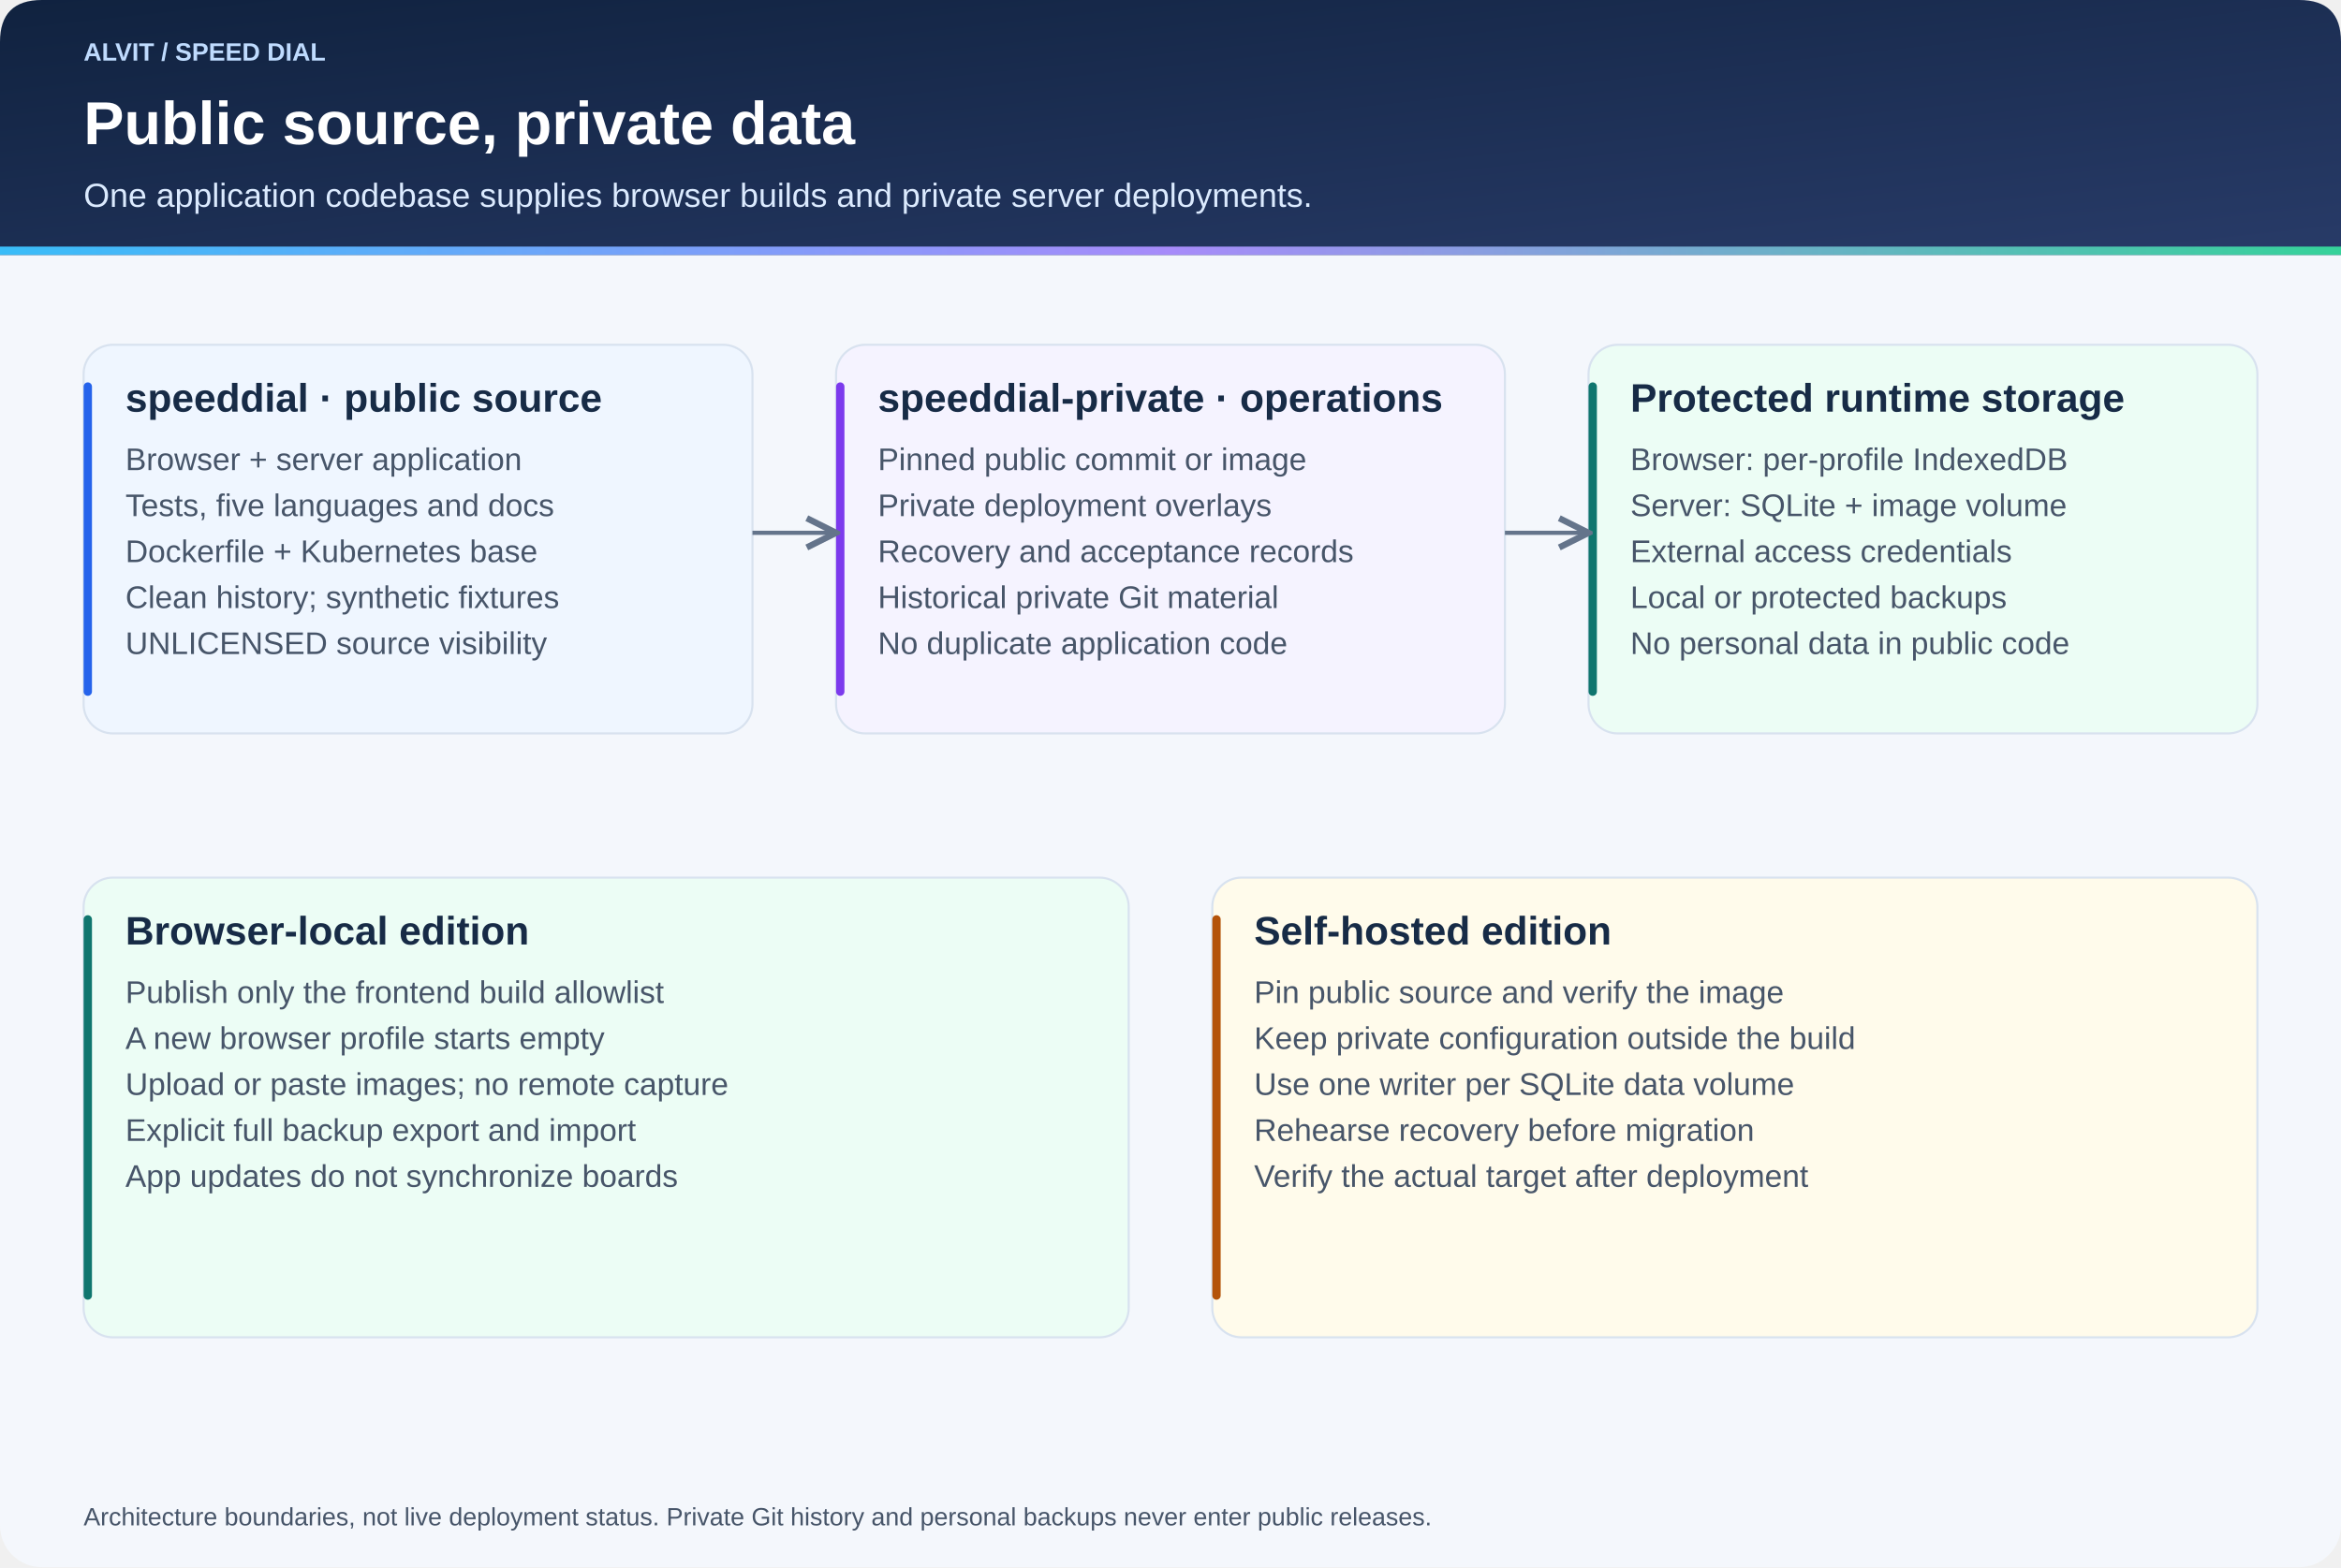
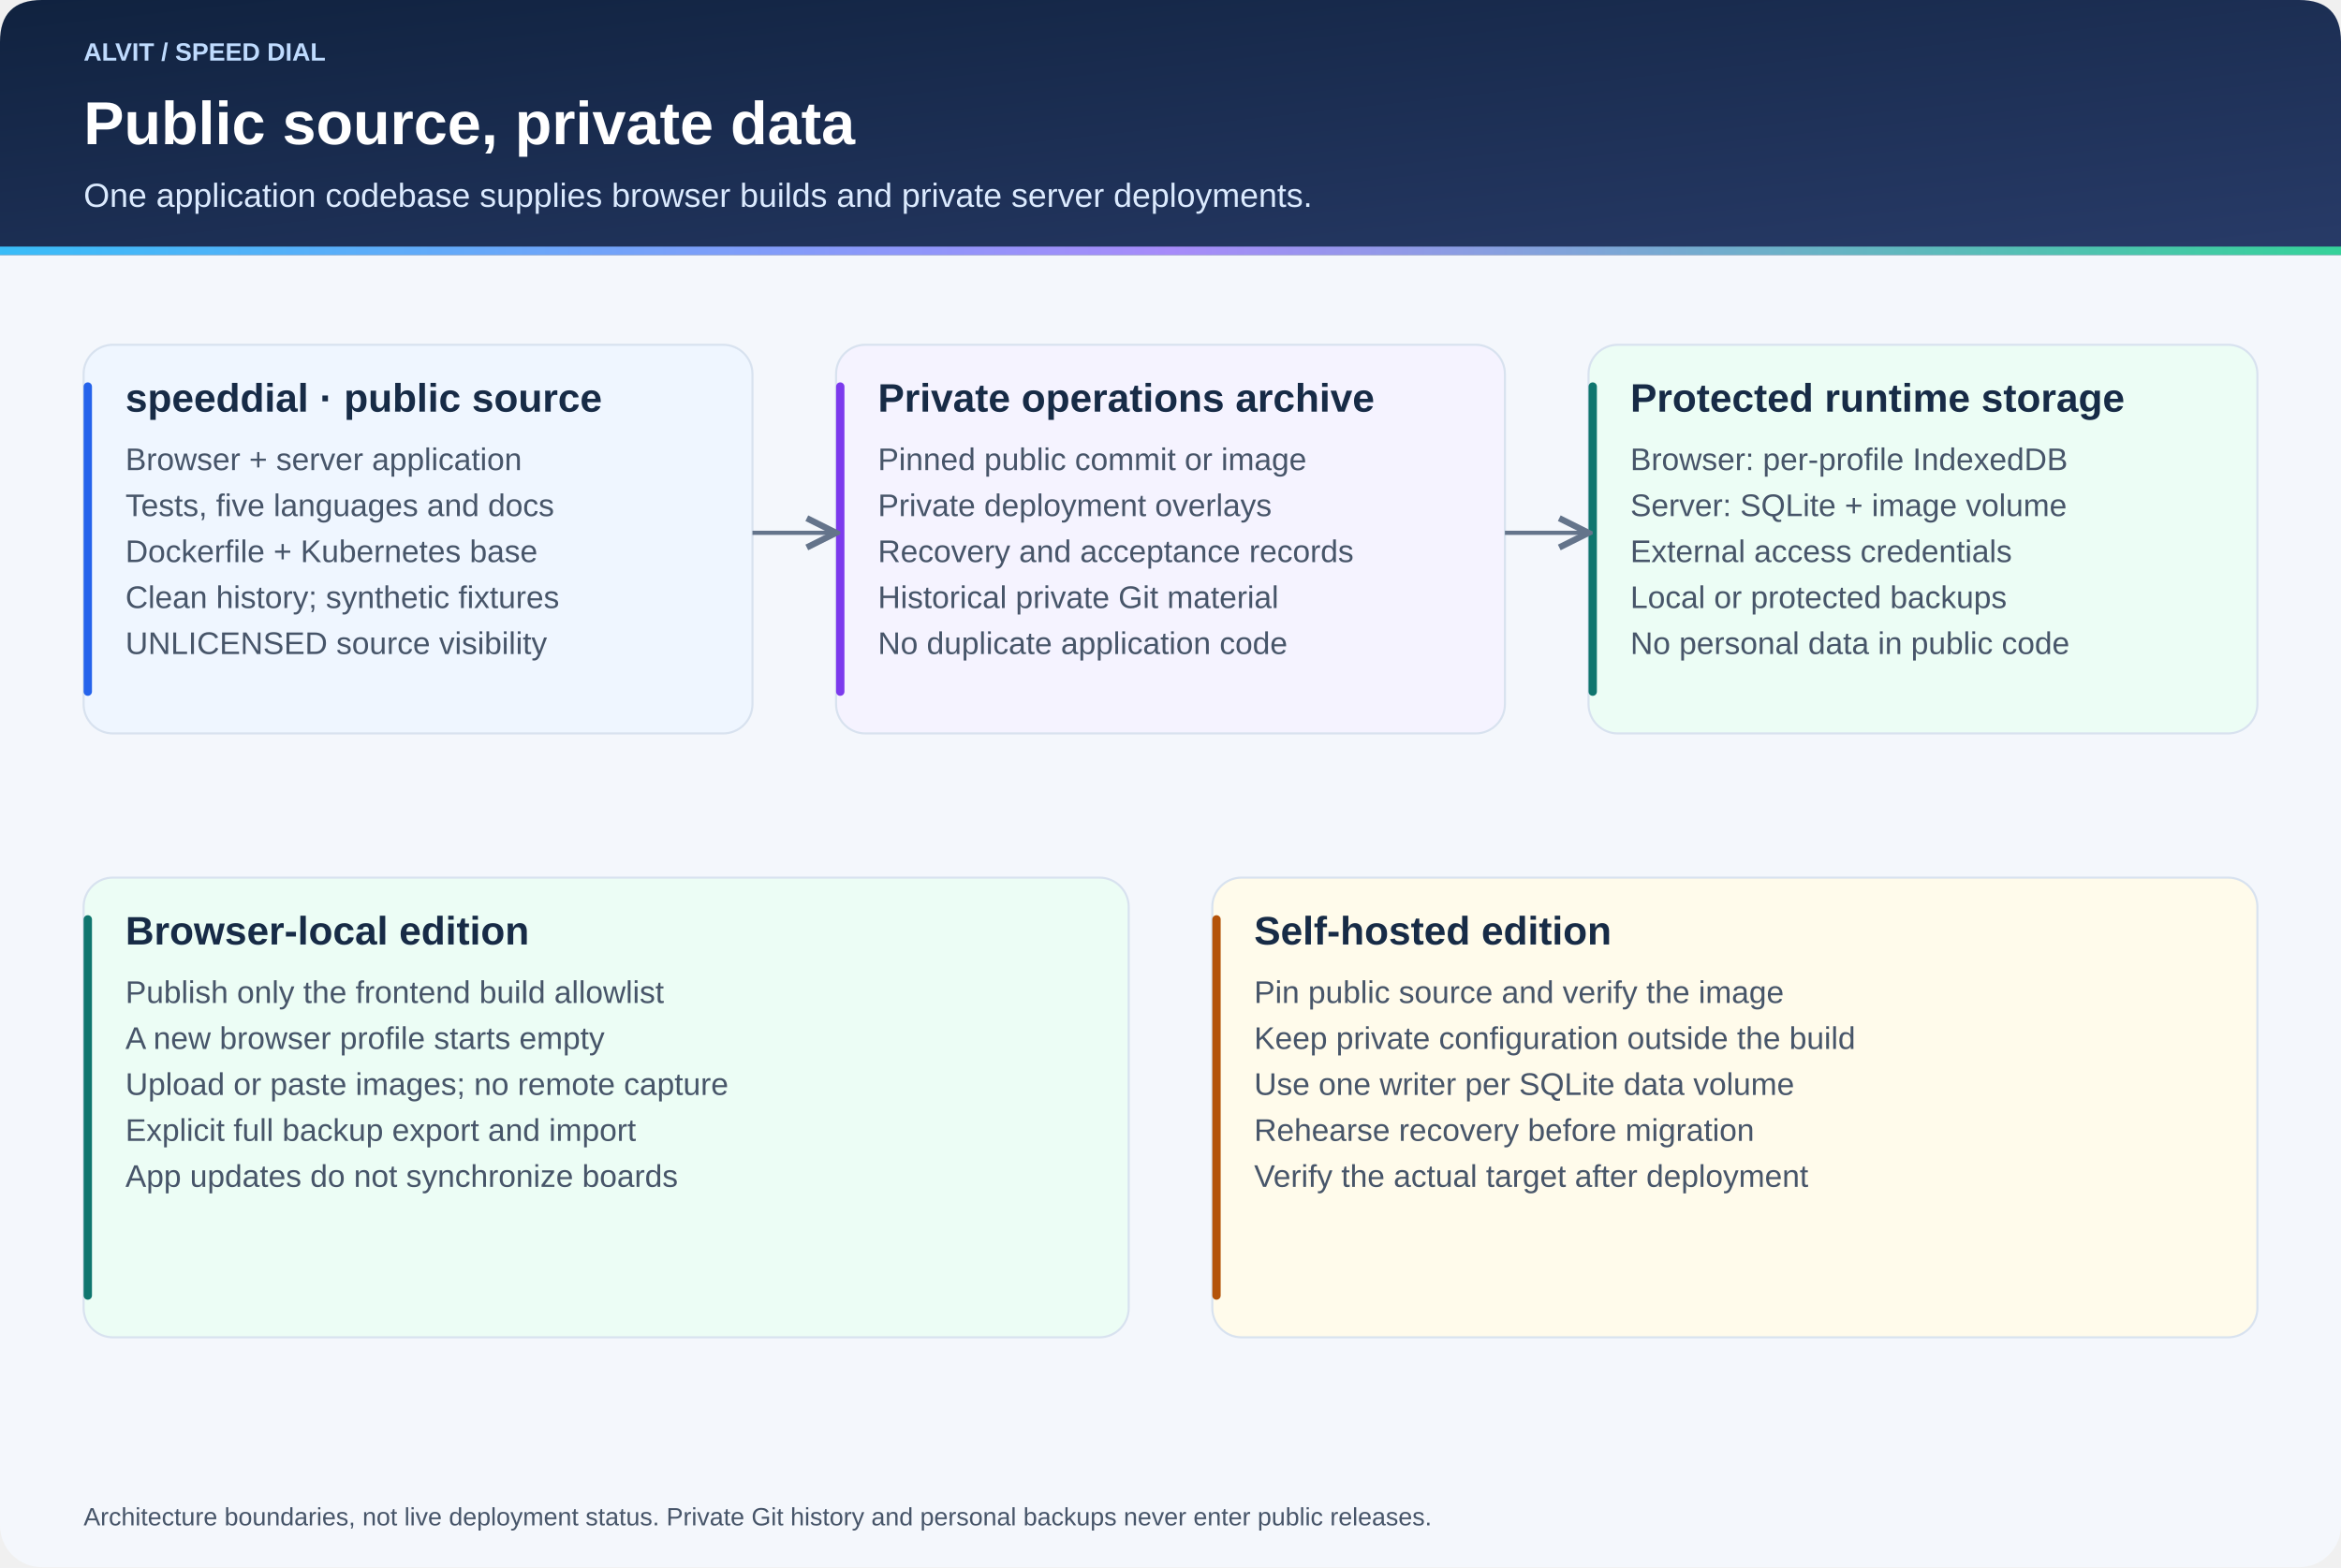
<svg xmlns="http://www.w3.org/2000/svg" width="1120" height="750" viewBox="0 0 1120 750" role="img" aria-labelledby="title desc">
  <defs>
    <linearGradient id="header" x2="1" y2="1">
      <stop stop-color="#10223f" />
      <stop offset="1" stop-color="#283b68" />
    </linearGradient>
    <linearGradient id="accent">
      <stop stop-color="#38bdf8" />
      <stop offset="0.5" stop-color="#a78bfa" />
      <stop offset="1" stop-color="#34d399" />
    </linearGradient>
    <marker id="arrow" markerWidth="9" markerHeight="9" refX="8" refY="4.5" orient="auto">
      <path d="M1 1 L8 4.5 L1 8" fill="none" stroke="#64748b" stroke-width="1.5" />
    </marker>
  </defs>
  <style>text{font-family:Arial,Helvetica,sans-serif;fill:#172b46} .heading{font-weight:700} .muted{fill:#475569} .white{fill:#ffffff} .line{fill:none;stroke:#64748b;stroke-width:2;marker-end:url(#arrow);stroke-linejoin:round}</style>
  <rect width="1120" height="750" rx="20" fill="#f4f7fc" />
  <path d="M20 0 H1100 Q1120 0 1120 20 V122 H0 V20 Q0 0 20 0" fill="url(#header)" />
  <rect y="118" width="1120" height="4" fill="url(#accent)" />
  <text x="40" y="29" font-size="12" style="fill:#bfdbfe" font-weight="700" text-anchor="start">ALVIT  /  SPEED DIAL</text>
  <text x="40" y="69" font-size="29" style="fill:#ffffff" font-weight="700" text-anchor="start">Public source, private data</text>
  <text x="40" y="99" font-size="16" style="fill:#dbeafe" font-weight="400" text-anchor="start">One application codebase supplies browser builds and private server deployments.</text>
  <rect x="40" y="165" width="320" height="186" rx="14" fill="#eff6ff" stroke="#d8e2ef" />
  <rect x="40" y="183" width="4" height="150" rx="2" fill="#2563eb" stroke="none" />
  <text x="60" y="197" font-size="19" style="fill:#172b46" font-weight="700" text-anchor="start">speeddial · public source</text>
  <text x="60" y="225" font-size="15" style="fill:#475569" font-weight="400" text-anchor="start">Browser + server application</text>
  <text x="60" y="247" font-size="15" style="fill:#475569" font-weight="400" text-anchor="start">Tests, five languages and docs</text>
  <text x="60" y="269" font-size="15" style="fill:#475569" font-weight="400" text-anchor="start">Dockerfile + Kubernetes base</text>
  <text x="60" y="291" font-size="15" style="fill:#475569" font-weight="400" text-anchor="start">Clean history; synthetic fixtures</text>
  <text x="60" y="313" font-size="15" style="fill:#475569" font-weight="400" text-anchor="start">UNLICENSED source visibility</text>
  <rect x="400" y="165" width="320" height="186" rx="14" fill="#f5f3ff" stroke="#d8e2ef" />
  <rect x="400" y="183" width="4" height="150" rx="2" fill="#7c3aed" stroke="none" />
-   <text x="420" y="197" font-size="19" style="fill:#172b46" font-weight="700" text-anchor="start">speeddial-private · operations</text>
+   <text x="420" y="197" font-size="19" style="fill:#172b46" font-weight="700" text-anchor="start">Private operations archive</text>
  <text x="420" y="225" font-size="15" style="fill:#475569" font-weight="400" text-anchor="start">Pinned public commit or image</text>
  <text x="420" y="247" font-size="15" style="fill:#475569" font-weight="400" text-anchor="start">Private deployment overlays</text>
  <text x="420" y="269" font-size="15" style="fill:#475569" font-weight="400" text-anchor="start">Recovery and acceptance records</text>
  <text x="420" y="291" font-size="15" style="fill:#475569" font-weight="400" text-anchor="start">Historical private Git material</text>
  <text x="420" y="313" font-size="15" style="fill:#475569" font-weight="400" text-anchor="start">No duplicate application code</text>
  <rect x="760" y="165" width="320" height="186" rx="14" fill="#ecfdf5" stroke="#d8e2ef" />
  <rect x="760" y="183" width="4" height="150" rx="2" fill="#0f766e" stroke="none" />
  <text x="780" y="197" font-size="19" style="fill:#172b46" font-weight="700" text-anchor="start">Protected runtime storage</text>
  <text x="780" y="225" font-size="15" style="fill:#475569" font-weight="400" text-anchor="start">Browser: per-profile IndexedDB</text>
  <text x="780" y="247" font-size="15" style="fill:#475569" font-weight="400" text-anchor="start">Server: SQLite + image volume</text>
  <text x="780" y="269" font-size="15" style="fill:#475569" font-weight="400" text-anchor="start">External access credentials</text>
  <text x="780" y="291" font-size="15" style="fill:#475569" font-weight="400" text-anchor="start">Local or protected backups</text>
  <text x="780" y="313" font-size="15" style="fill:#475569" font-weight="400" text-anchor="start">No personal data in public code</text>
  <path d="M360 255 H400" class="line" />
  <path d="M720 255 H760" class="line" />
  <rect x="40" y="420" width="500" height="220" rx="14" fill="#ecfdf5" stroke="#d8e2ef" />
  <rect x="40" y="438" width="4" height="184" rx="2" fill="#0f766e" stroke="none" />
  <text x="60" y="452" font-size="19" style="fill:#172b46" font-weight="700" text-anchor="start">Browser-local edition</text>
  <text x="60" y="480" font-size="15" style="fill:#475569" font-weight="400" text-anchor="start">Publish only the frontend build allowlist</text>
  <text x="60" y="502" font-size="15" style="fill:#475569" font-weight="400" text-anchor="start">A new browser profile starts empty</text>
  <text x="60" y="524" font-size="15" style="fill:#475569" font-weight="400" text-anchor="start">Upload or paste images; no remote capture</text>
  <text x="60" y="546" font-size="15" style="fill:#475569" font-weight="400" text-anchor="start">Explicit full backup export and import</text>
  <text x="60" y="568" font-size="15" style="fill:#475569" font-weight="400" text-anchor="start">App updates do not synchronize boards</text>
  <rect x="580" y="420" width="500" height="220" rx="14" fill="#fffbeb" stroke="#d8e2ef" />
  <rect x="580" y="438" width="4" height="184" rx="2" fill="#b45309" stroke="none" />
  <text x="600" y="452" font-size="19" style="fill:#172b46" font-weight="700" text-anchor="start">Self-hosted edition</text>
  <text x="600" y="480" font-size="15" style="fill:#475569" font-weight="400" text-anchor="start">Pin public source and verify the image</text>
  <text x="600" y="502" font-size="15" style="fill:#475569" font-weight="400" text-anchor="start">Keep private configuration outside the build</text>
  <text x="600" y="524" font-size="15" style="fill:#475569" font-weight="400" text-anchor="start">Use one writer per SQLite data volume</text>
  <text x="600" y="546" font-size="15" style="fill:#475569" font-weight="400" text-anchor="start">Rehearse recovery before migration</text>
  <text x="600" y="568" font-size="15" style="fill:#475569" font-weight="400" text-anchor="start">Verify the actual target after deployment</text>
  <text x="40" y="730" font-size="12" style="fill:#475569" font-weight="400" text-anchor="start">Architecture boundaries, not live deployment status. Private Git history and personal backups never enter public releases.</text>
</svg>
